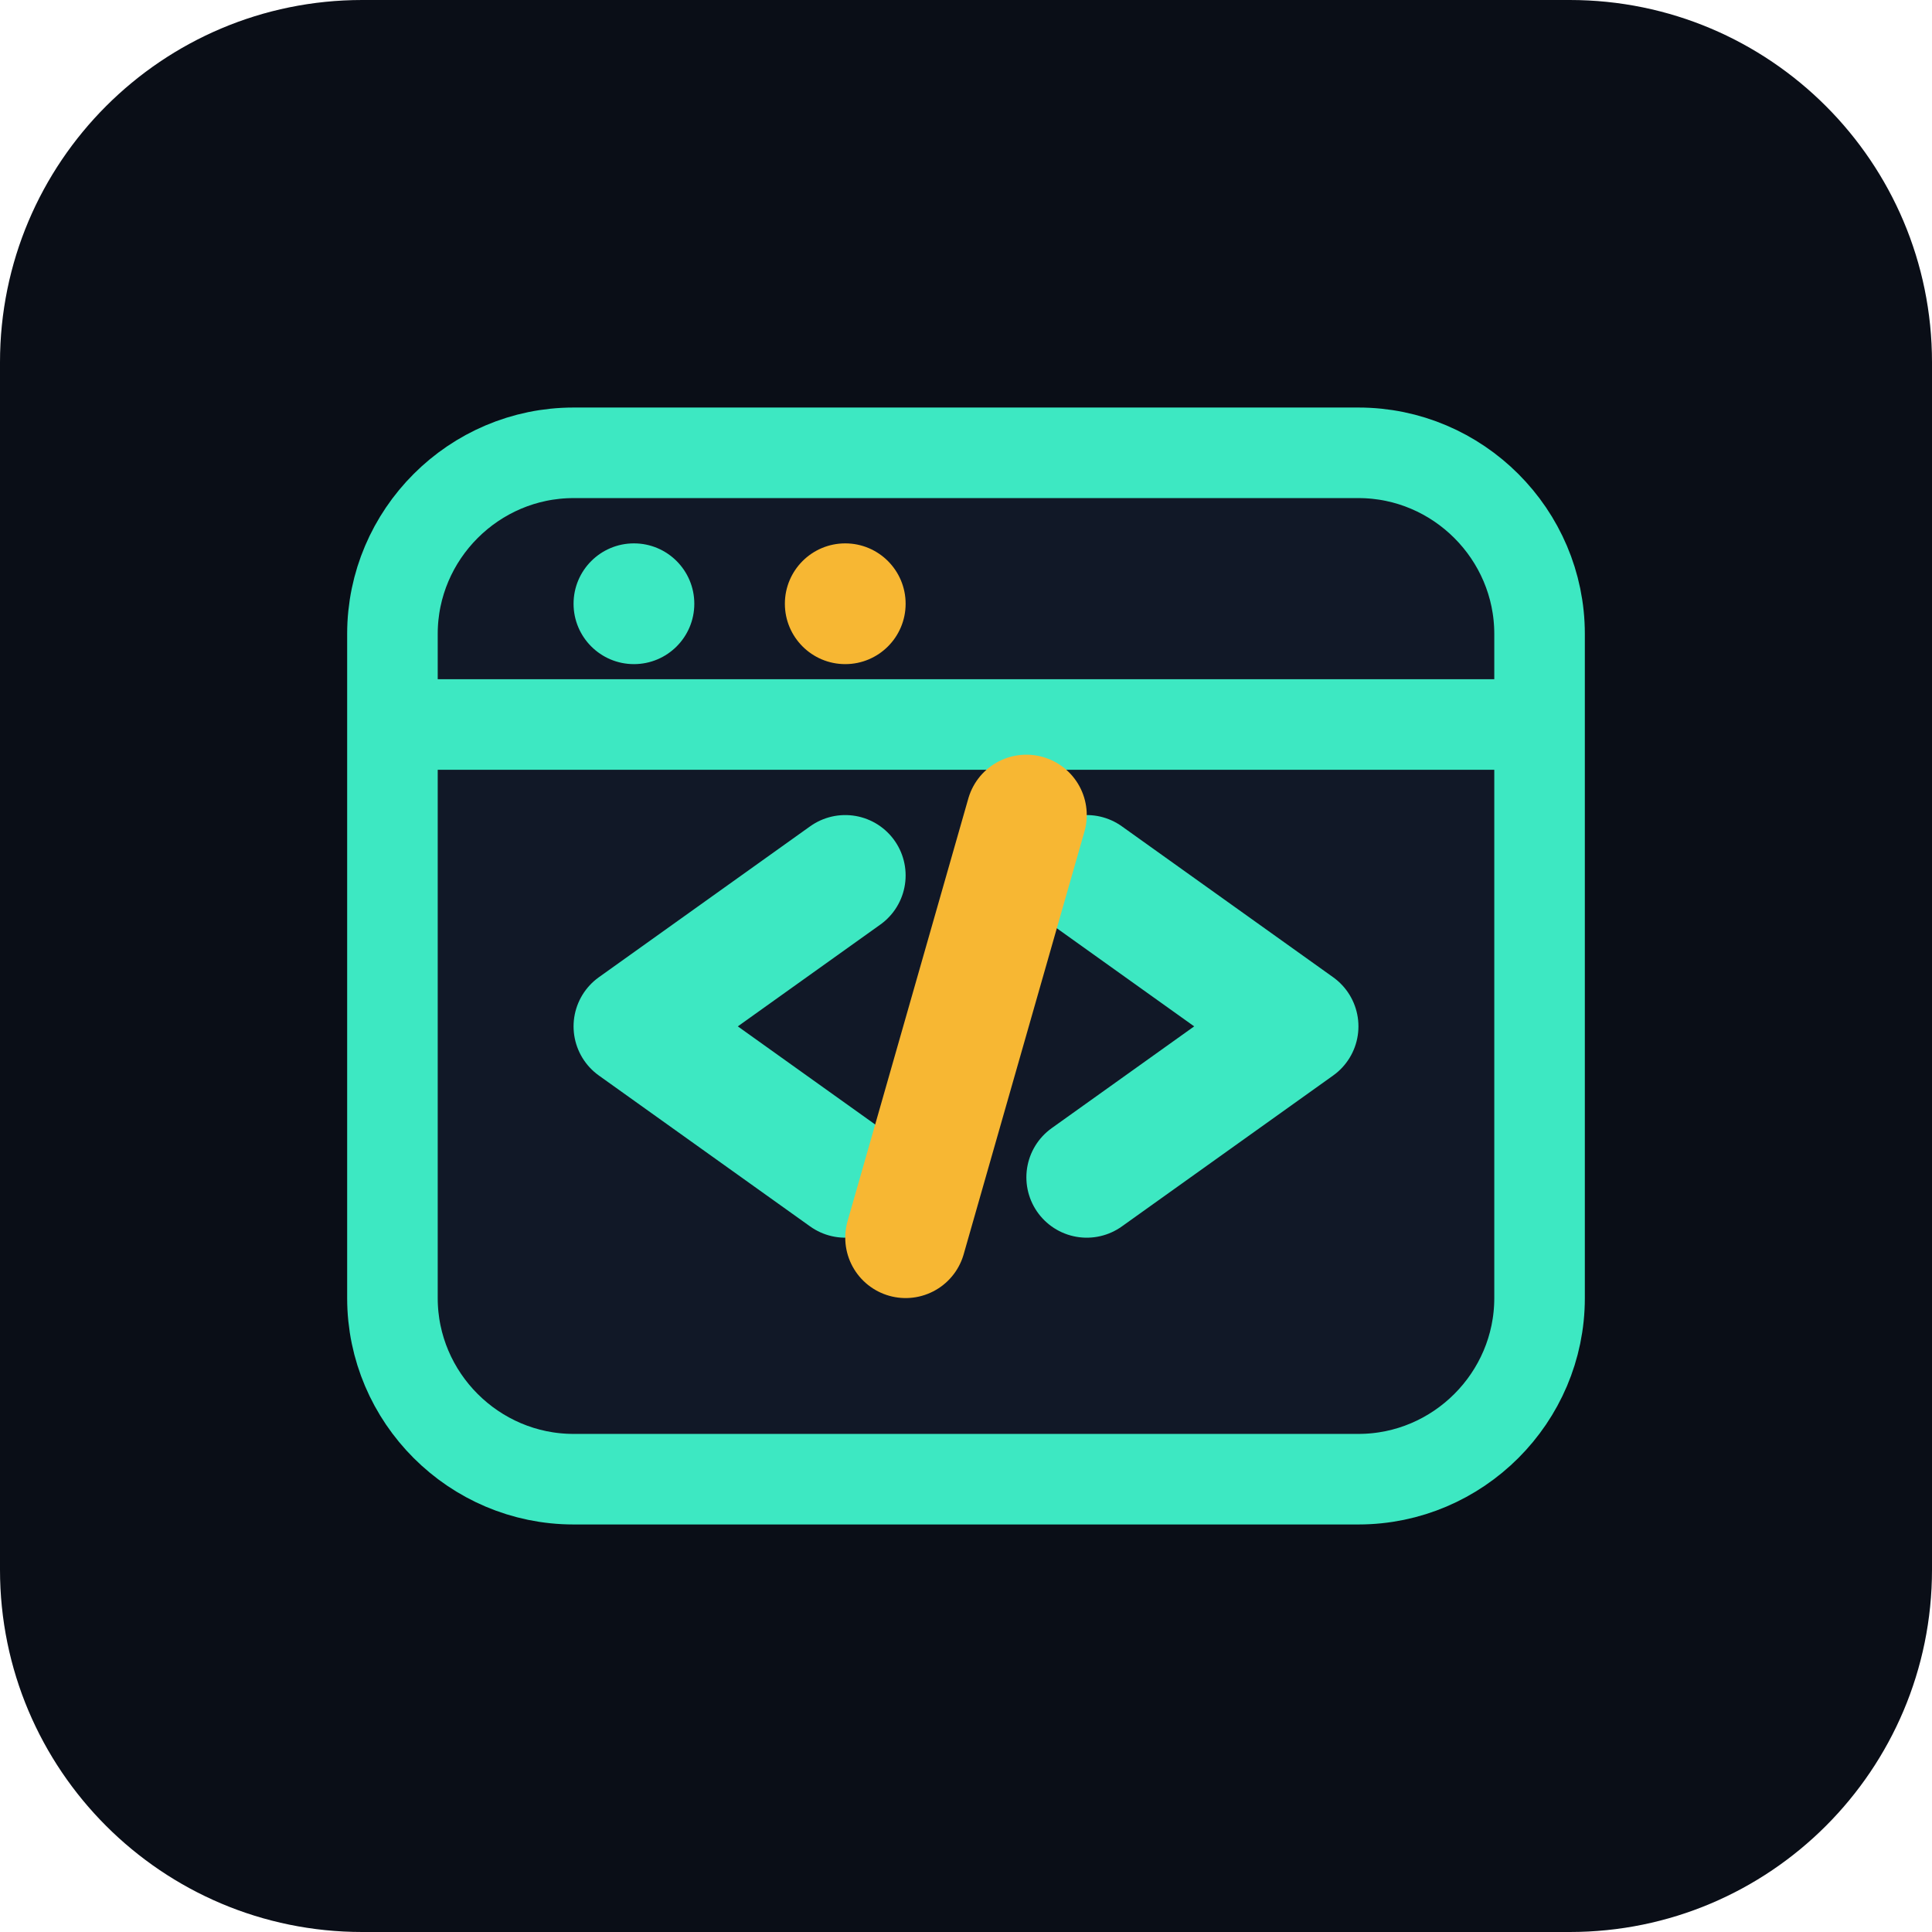
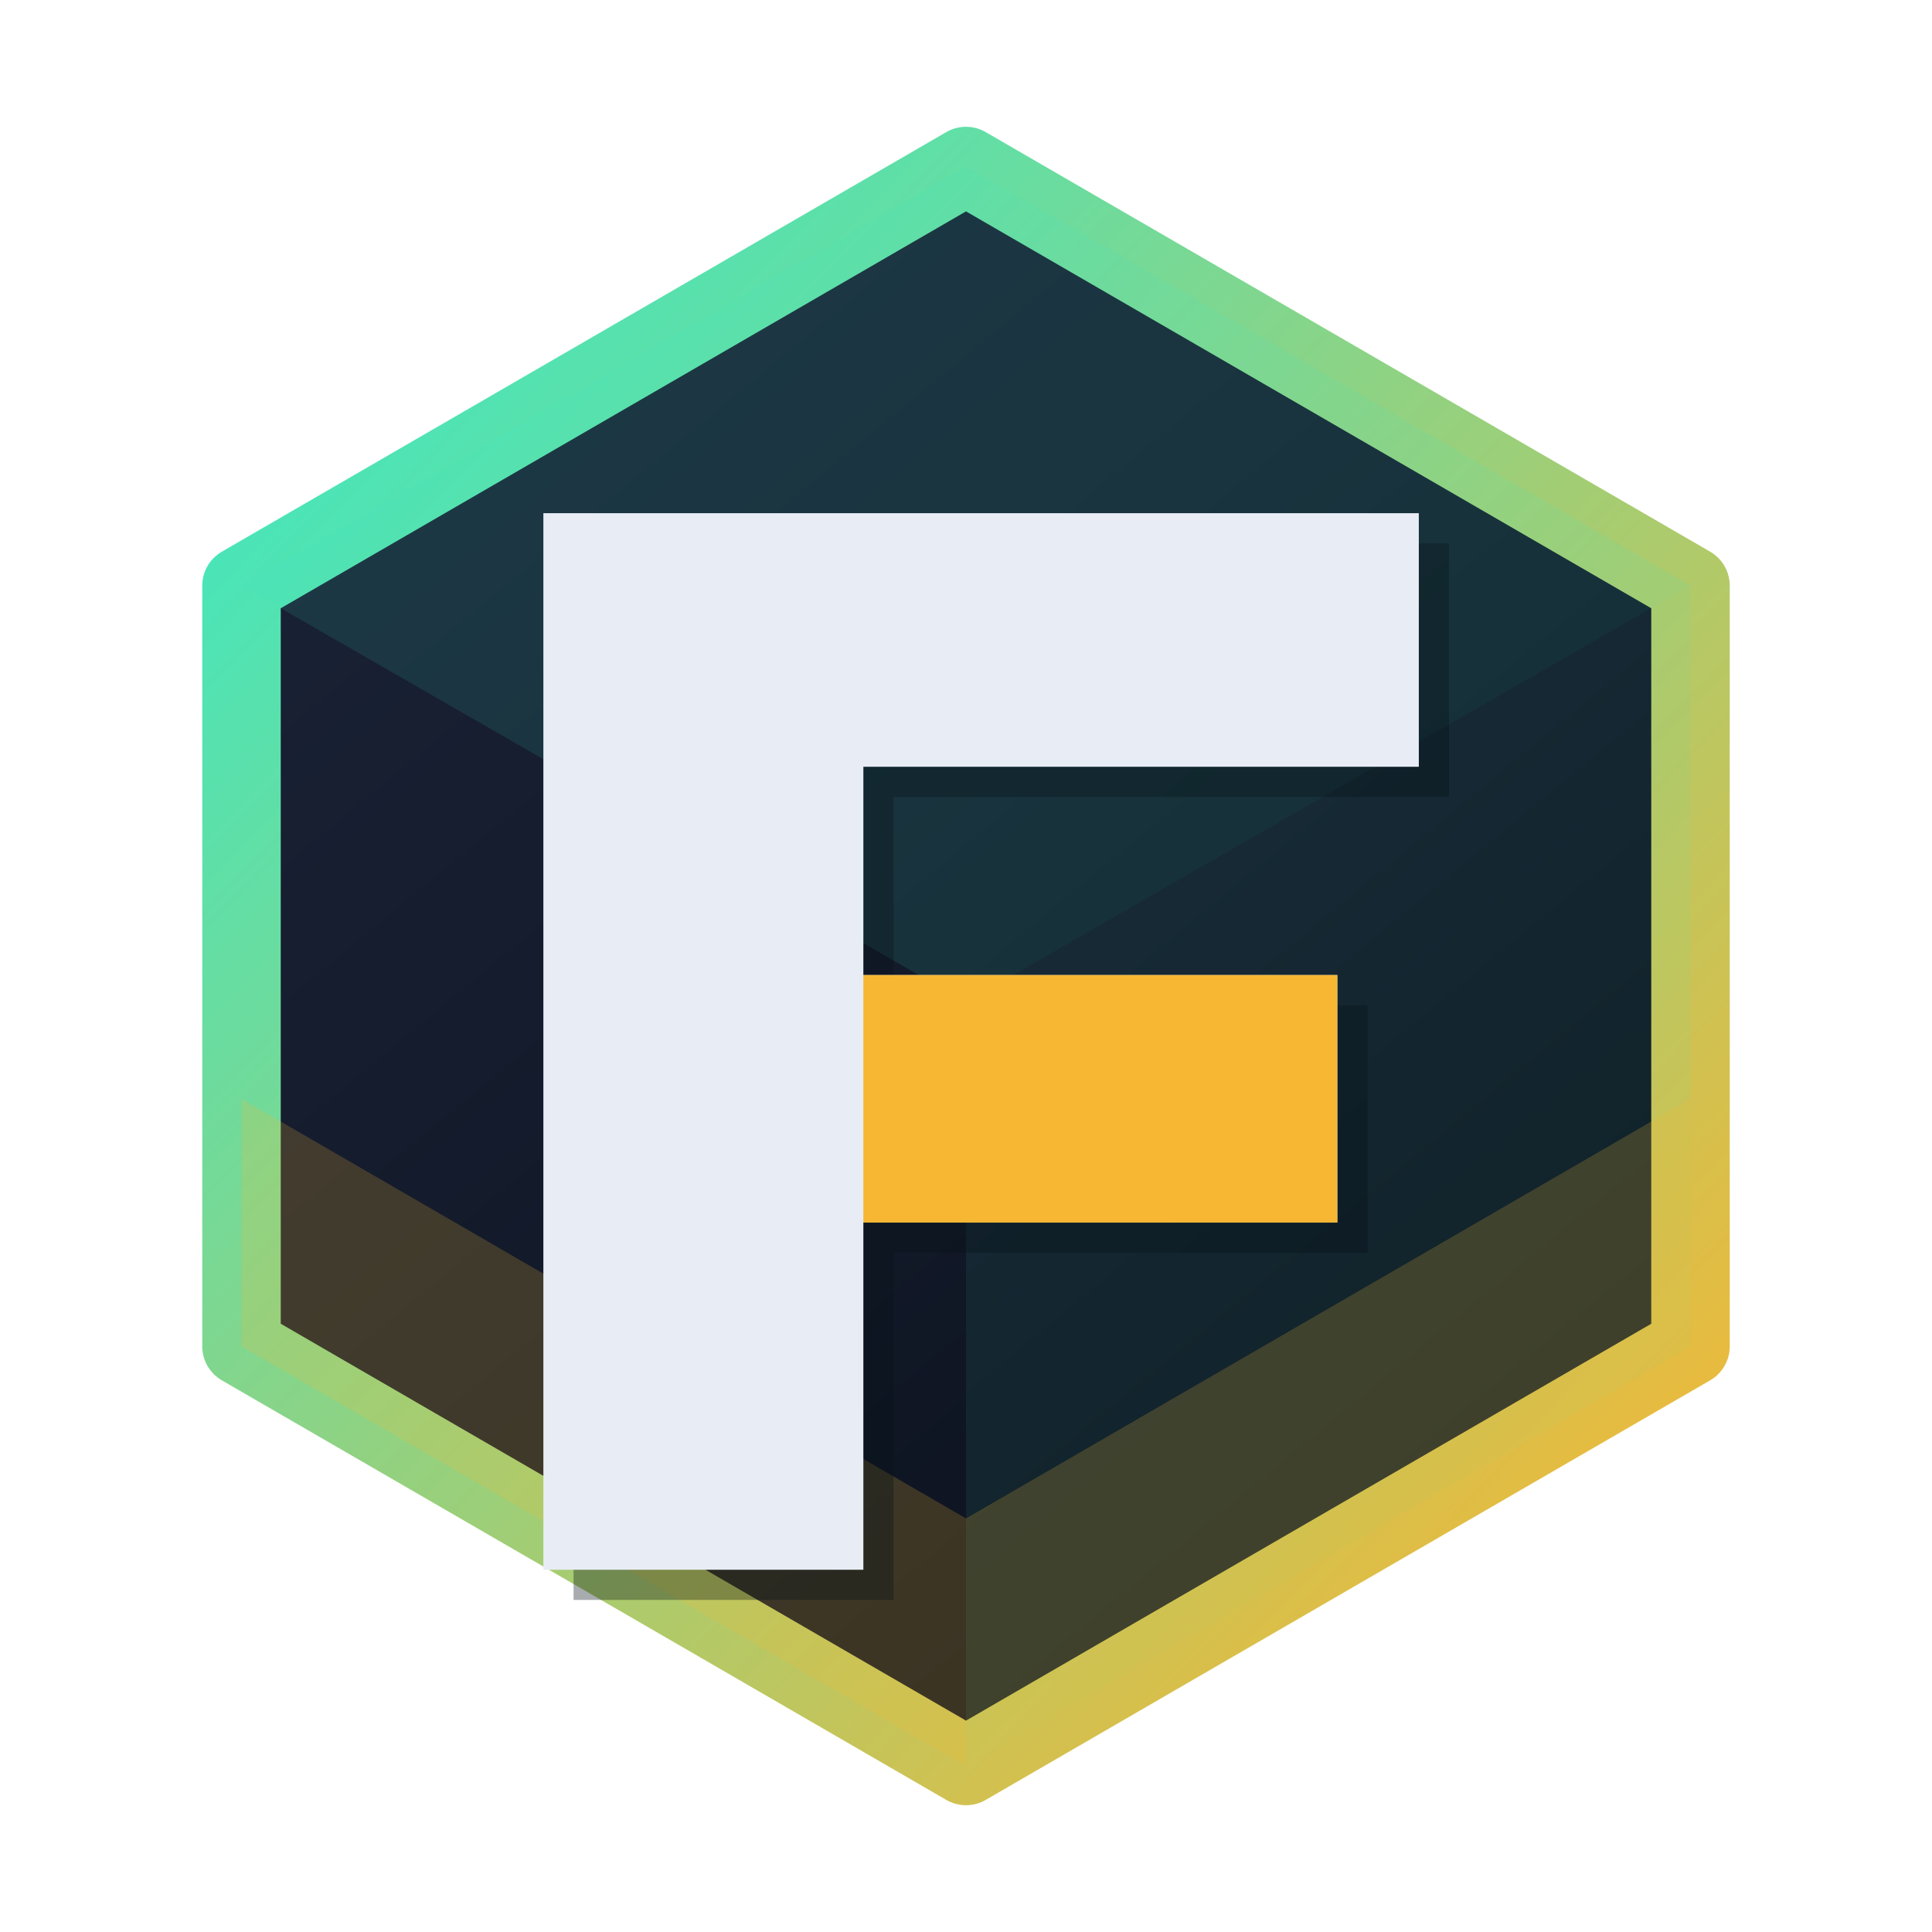
- <svg xmlns="http://www.w3.org/2000/svg" viewBox="0 0 64 64">
-   <rect width="64" height="64" rx="12" fill="#0a0e17" />
-   <path d="M13 43V21c0-3.3 2.7-6 6-6h26c3.3 0 6 2.7 6 6v22c0 3.3-2.7 6-6 6H19c-3.3 0-6-2.7-6-6Z" fill="#111827" stroke="#3de8c2" stroke-width="3" />
-   <path d="M13 24h38" stroke="#3de8c2" stroke-width="3" />
-   <circle cx="21" cy="20" r="2" fill="#3de8c2" />
-   <circle cx="28" cy="20" r="2" fill="#f7b733" />
-   <path d="m28 29-7 5 7 5M36 29l7 5-7 5" fill="none" stroke="#3de8c2" stroke-width="4" stroke-linecap="round" stroke-linejoin="round" />
-   <path d="m34 27-4 14" stroke="#f7b733" stroke-width="4" stroke-linecap="round" />
+ <svg xmlns="http://www.w3.org/2000/svg" width="64" height="64" viewBox="0 0 64 64">
+   <defs>
+     <linearGradient id="badge" x1="13" y1="10" x2="51" y2="56" gradientUnits="userSpaceOnUse">
+       <stop offset="0" stop-color="#1a2236" />
+       <stop offset=".58" stop-color="#111827" />
+       <stop offset="1" stop-color="#0a0e17" />
+     </linearGradient>
+     <linearGradient id="edge" x1="9" y1="10" x2="55" y2="55" gradientUnits="userSpaceOnUse">
+       <stop offset="0" stop-color="#3de8c2" />
+       <stop offset="1" stop-color="#f7b733" />
+     </linearGradient>
+   </defs>
+   <path d="M32 5.5 56 19.4v25.2L32 58.5 8 44.6V19.4L32 5.5Z" fill="url(#badge)" stroke="url(#edge)" stroke-width="2.6" stroke-linejoin="round" />
+   <path d="M32 5.5 56 19.4 32 33.2 8 19.4 32 5.5Z" fill="#3de8c2" opacity=".12" />
+   <path d="M32 33.2 56 19.4v25.2L32 58.5V33.2Z" fill="#3de8c2" opacity=".08" />
+   <path d="M8 36.4 32 50.3l24-13.9v8.2L32 58.5 8 44.6v-8.2Z" fill="#f7b733" opacity=".2" />
+   <path d="M19 18h29v8.4H29.6v6.9h15.7v8.2H29.6V53H19V18Z" fill="#071018" opacity=".35" />
+   <path d="M18 17h29v8.4H28.6v6.9h15.7v8.2H28.6V52H18V17Z" fill="#e8edf5" />
+   <path d="M28.6 32.3h15.7v8.2H28.6v-8.2Z" fill="#f7b733" />
</svg>
